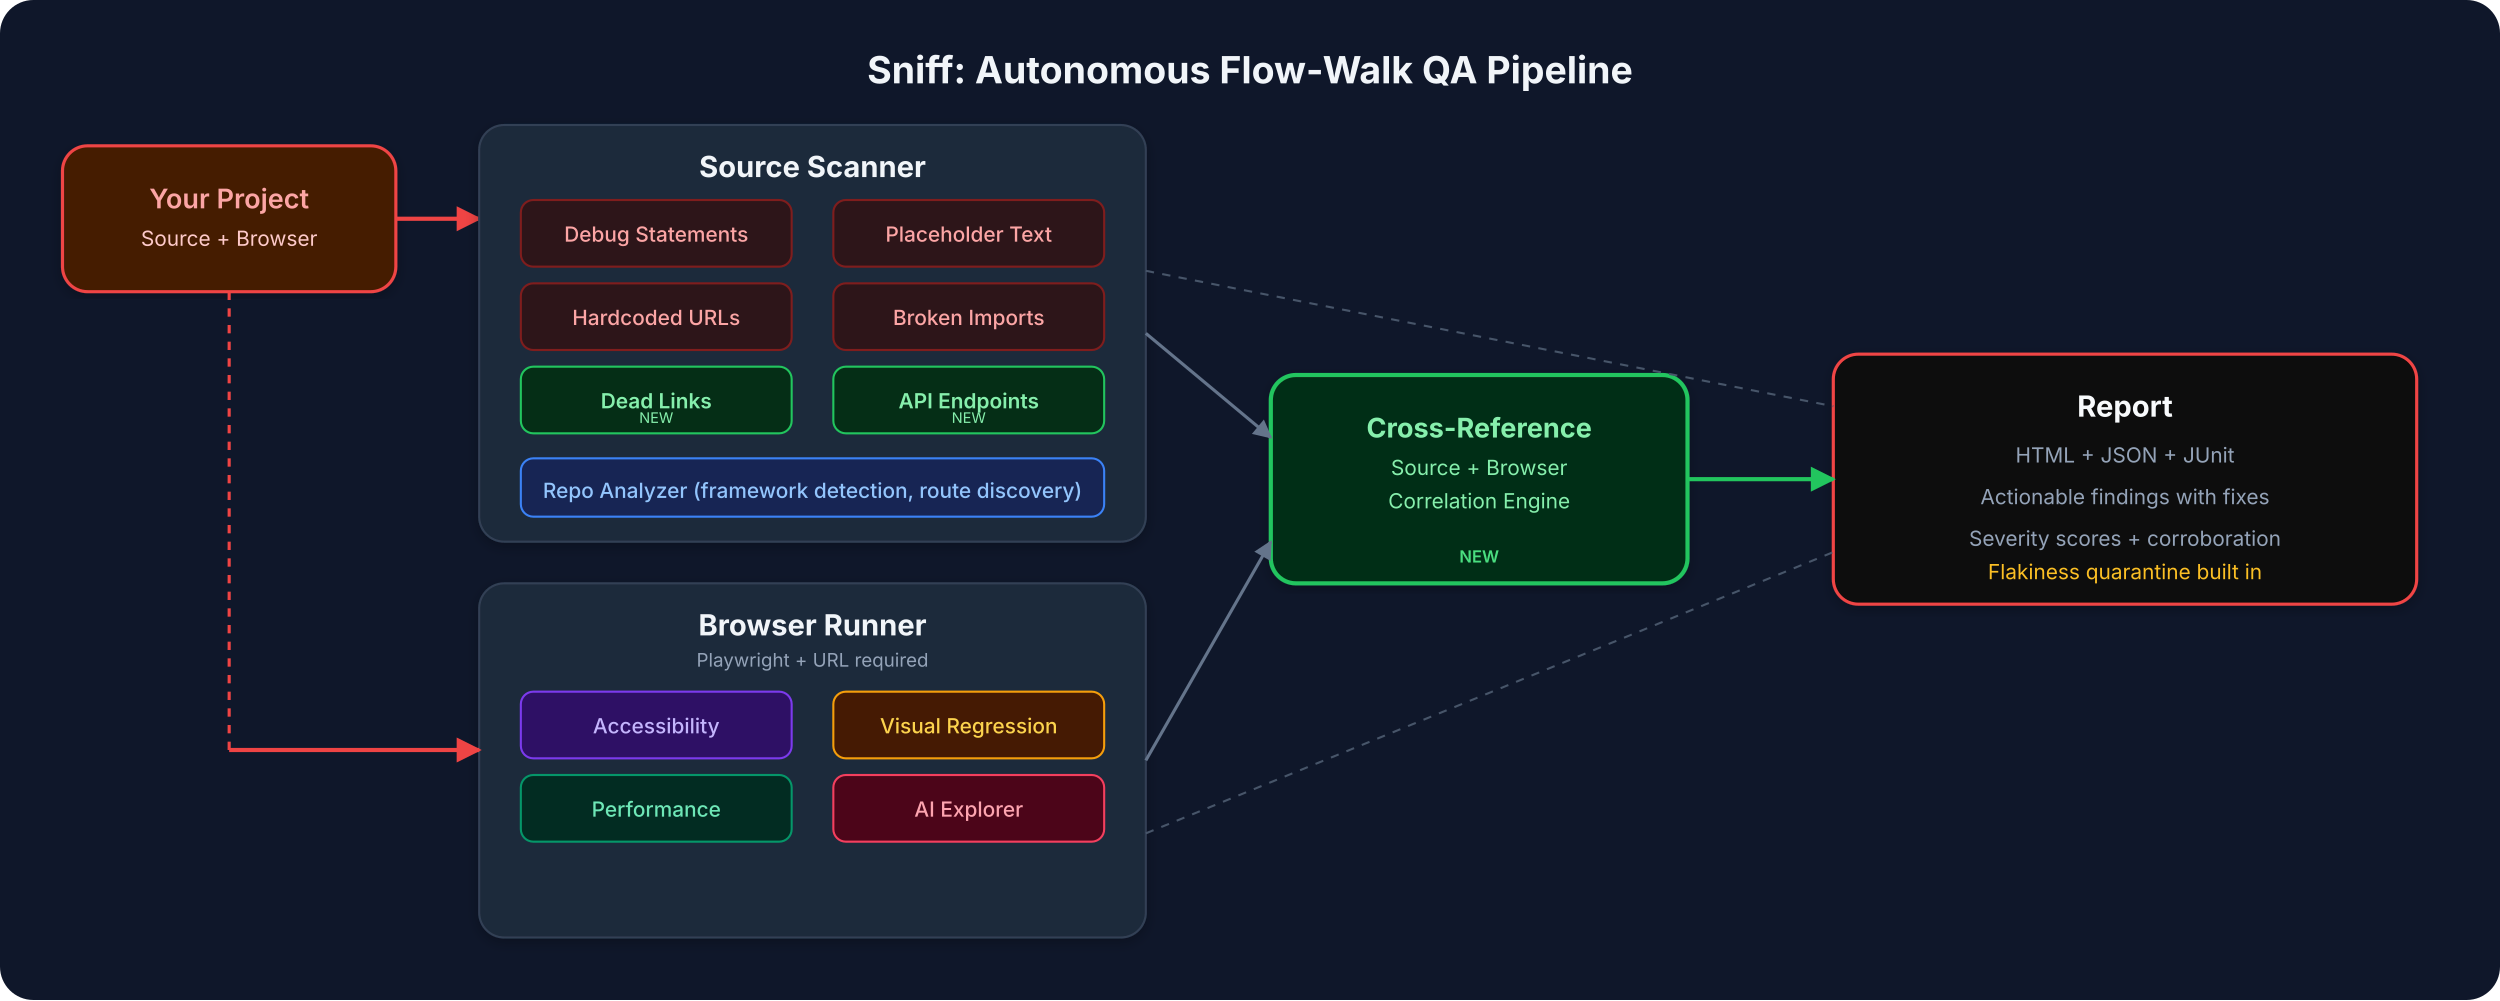
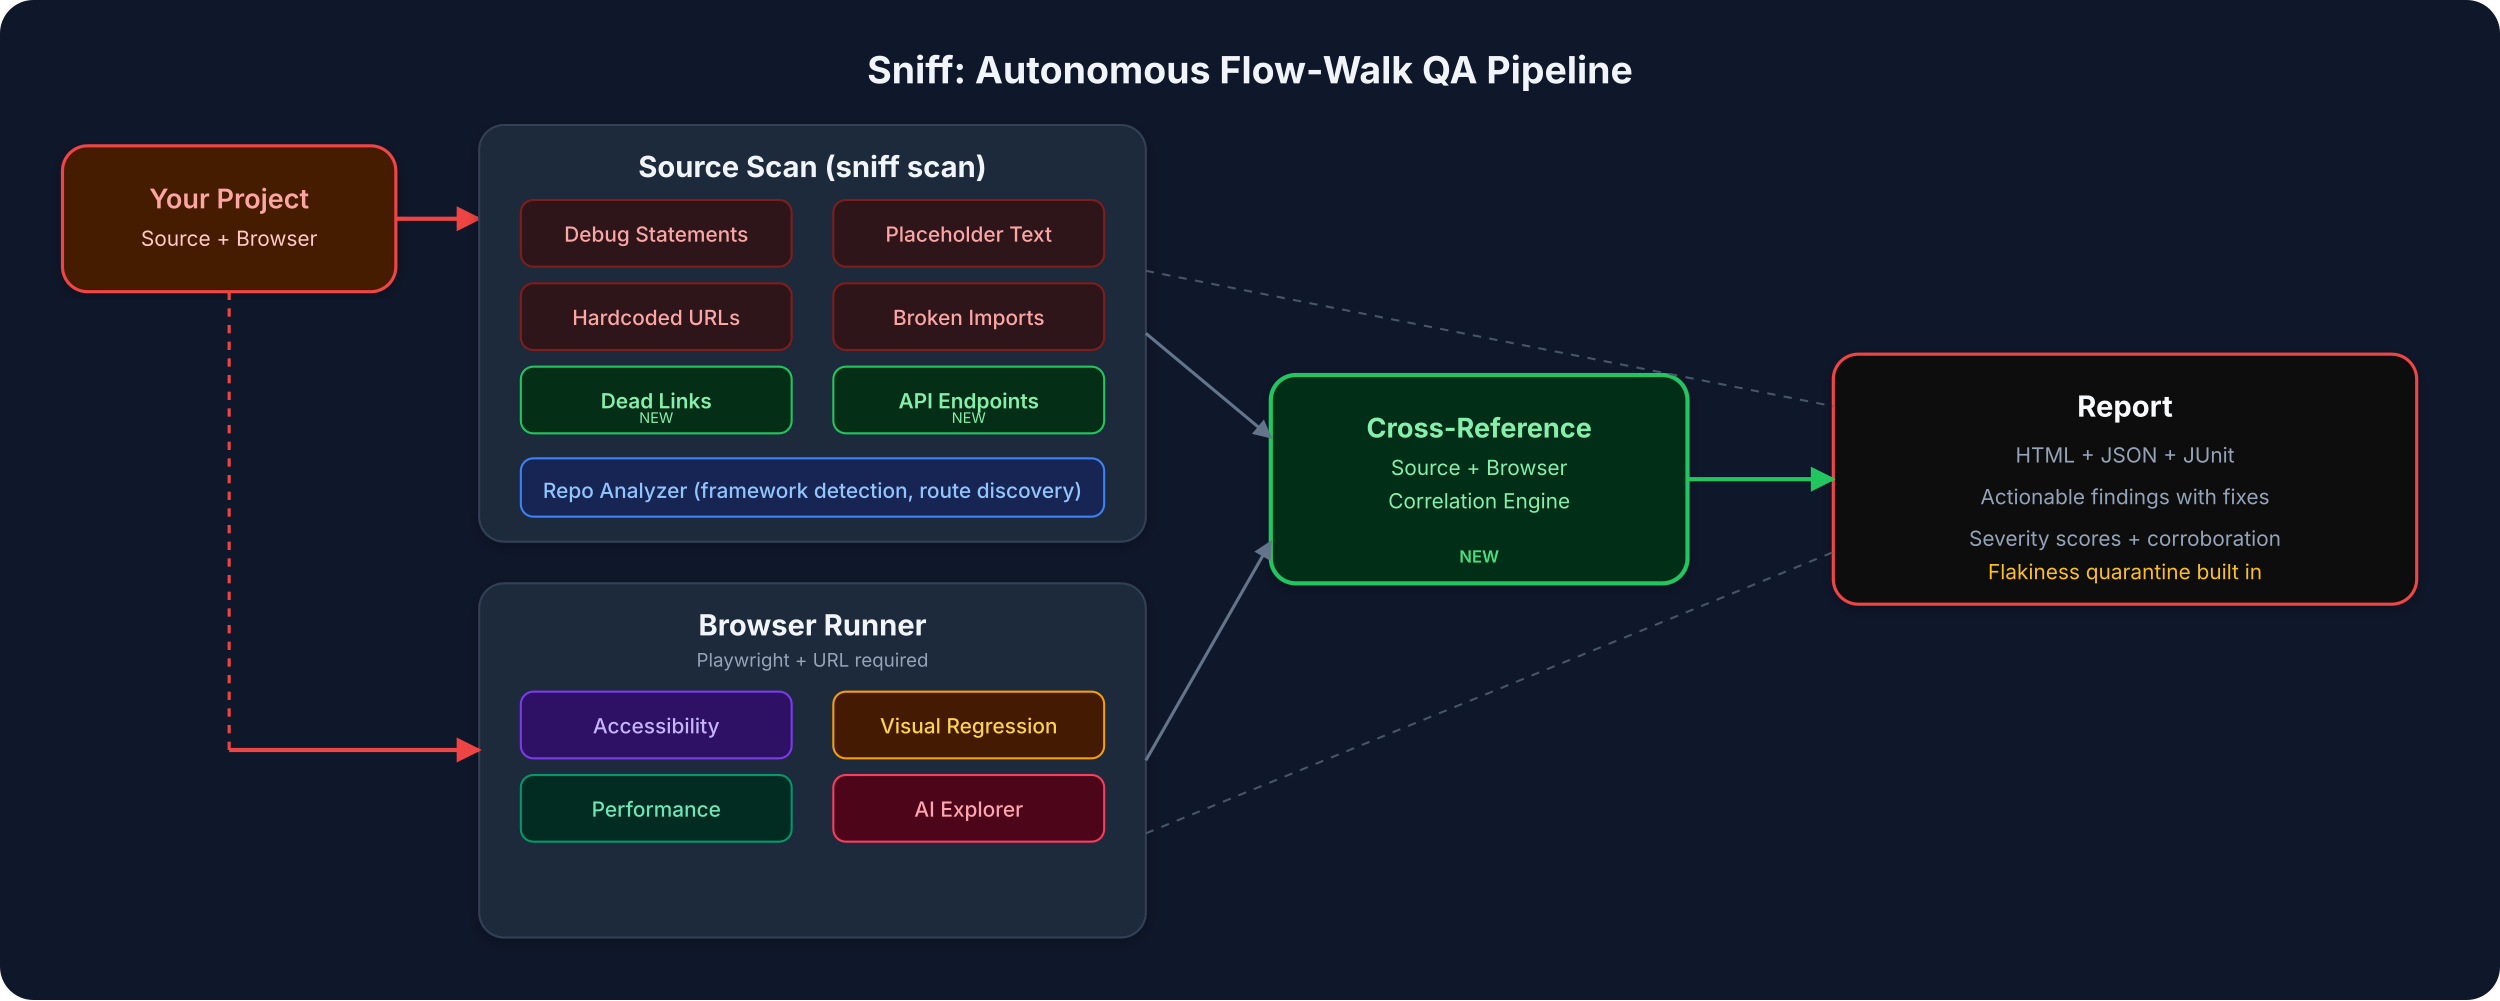
<svg xmlns="http://www.w3.org/2000/svg" viewBox="0 0 1200 480" font-family="-apple-system, system-ui, sans-serif">
  <defs>
    <filter id="shadow" x="-5%" y="-5%" width="110%" height="110%">
      <feDropShadow dx="0" dy="2" stdDeviation="3" flood-color="#00000040" />
    </filter>
  </defs>
  <rect width="1200" height="480" rx="16" fill="#0f172a" />
  <text x="600" y="40" text-anchor="middle" font-size="18" font-weight="700" fill="#f1f5f9">Sniff: Autonomous Flow-Walk QA Pipeline</text>
  <rect x="30" y="70" width="160" height="70" rx="12" fill="#451a03" stroke="#ef4444" stroke-width="1.5" filter="url(#shadow)" />
  <text x="110" y="100" text-anchor="middle" font-size="13" font-weight="600" fill="#fca5a5">Your Project</text>
  <text x="110" y="118" text-anchor="middle" font-size="10" fill="#fecaca">Source + Browser</text>
  <line x1="190" y1="105" x2="230" y2="105" stroke="#ef4444" stroke-width="2" marker-end="url(#arrowRed)" />
  <defs>
    <marker id="arrowRed" viewBox="0 0 10 10" refX="9" refY="5" markerWidth="6" markerHeight="6" orient="auto">
      <path d="M 0 0 L 10 5 L 0 10 z" fill="#ef4444" />
    </marker>
  </defs>
  <rect x="230" y="60" width="320" height="200" rx="12" fill="#1e293b" stroke="#334155" stroke-width="1" filter="url(#shadow)" />
-   <text x="390" y="85" text-anchor="middle" font-size="14" font-weight="700" fill="#f1f5f9">Source Scanner</text>
+   <text x="390" y="85" text-anchor="middle" font-size="14" font-weight="700" fill="#f1f5f9">Source Scan (sniff scan)</text>
  <rect x="250" y="96" width="130" height="32" rx="6" fill="#2d1519" stroke="#7f1d1d" stroke-width="1" />
  <text x="315" y="116" text-anchor="middle" font-size="10" font-weight="500" fill="#fca5a5">Debug Statements</text>
  <rect x="400" y="96" width="130" height="32" rx="6" fill="#2d1519" stroke="#7f1d1d" stroke-width="1" />
  <text x="465" y="116" text-anchor="middle" font-size="10" font-weight="500" fill="#fca5a5">Placeholder Text</text>
  <rect x="250" y="136" width="130" height="32" rx="6" fill="#2d1519" stroke="#7f1d1d" stroke-width="1" />
  <text x="315" y="156" text-anchor="middle" font-size="10" font-weight="500" fill="#fca5a5">Hardcoded URLs</text>
  <rect x="400" y="136" width="130" height="32" rx="6" fill="#2d1519" stroke="#7f1d1d" stroke-width="1" />
  <text x="465" y="156" text-anchor="middle" font-size="10" font-weight="500" fill="#fca5a5">Broken Imports</text>
  <rect x="250" y="176" width="130" height="32" rx="6" fill="#052e16" stroke="#22c55e" stroke-width="1" />
  <text x="315" y="196" text-anchor="middle" font-size="10" font-weight="600" fill="#86efac">Dead Links</text>
  <text x="315" y="203" text-anchor="middle" font-size="7" fill="#86efac">NEW</text>
  <rect x="400" y="176" width="130" height="32" rx="6" fill="#052e16" stroke="#22c55e" stroke-width="1" />
  <text x="465" y="196" text-anchor="middle" font-size="10" font-weight="600" fill="#86efac">API Endpoints</text>
  <text x="465" y="203" text-anchor="middle" font-size="7" fill="#86efac">NEW</text>
  <rect x="250" y="220" width="280" height="28" rx="6" fill="#172554" stroke="#3b82f6" stroke-width="1" />
  <text x="390" y="239" text-anchor="middle" font-size="10" font-weight="500" fill="#93c5fd">Repo Analyzer (framework detection, route discovery)</text>
  <rect x="230" y="280" width="320" height="170" rx="12" fill="#1e293b" stroke="#334155" stroke-width="1" filter="url(#shadow)" />
  <text x="390" y="305" text-anchor="middle" font-size="14" font-weight="700" fill="#f1f5f9">Browser Runner</text>
  <text x="390" y="320" text-anchor="middle" font-size="9" fill="#94a3b8">Playwright + URL required</text>
  <rect x="250" y="332" width="130" height="32" rx="6" fill="#2e1065" stroke="#7c3aed" stroke-width="1" />
  <text x="315" y="352" text-anchor="middle" font-size="10" font-weight="500" fill="#c4b5fd">Accessibility</text>
  <rect x="400" y="332" width="130" height="32" rx="6" fill="#451a03" stroke="#f59e0b" stroke-width="1" />
  <text x="465" y="352" text-anchor="middle" font-size="10" font-weight="500" fill="#fcd34d">Visual Regression</text>
  <rect x="250" y="372" width="130" height="32" rx="6" fill="#022c22" stroke="#059669" stroke-width="1" />
  <text x="315" y="392" text-anchor="middle" font-size="10" font-weight="500" fill="#6ee7b7">Performance</text>
  <rect x="400" y="372" width="130" height="32" rx="6" fill="#4c0519" stroke="#f43f5e" stroke-width="1" />
  <text x="465" y="392" text-anchor="middle" font-size="10" font-weight="500" fill="#fda4af">AI Explorer</text>
  <line x1="110" y1="140" x2="110" y2="360" stroke="#ef4444" stroke-width="1.5" stroke-dasharray="4" />
  <line x1="110" y1="360" x2="230" y2="360" stroke="#ef4444" stroke-width="2" marker-end="url(#arrowRed)" />
  <rect x="610" y="180" width="200" height="100" rx="12" fill="#052e16" stroke="#22c55e" stroke-width="2" filter="url(#shadow)" />
  <text x="710" y="210" text-anchor="middle" font-size="13" font-weight="700" fill="#86efac">Cross-Reference</text>
  <text x="710" y="228" text-anchor="middle" font-size="10" fill="#86efac">Source + Browser</text>
  <text x="710" y="244" text-anchor="middle" font-size="10" fill="#86efac">Correlation Engine</text>
  <text x="710" y="270" text-anchor="middle" font-size="8" font-weight="600" fill="#4ade80">NEW</text>
  <line x1="550" y1="160" x2="610" y2="210" stroke="#64748b" stroke-width="1.5" marker-end="url(#arrowGray)" />
  <line x1="550" y1="365" x2="610" y2="260" stroke="#64748b" stroke-width="1.5" marker-end="url(#arrowGray)" />
  <defs>
    <marker id="arrowGray" viewBox="0 0 10 10" refX="9" refY="5" markerWidth="6" markerHeight="6" orient="auto">
      <path d="M 0 0 L 10 5 L 0 10 z" fill="#64748b" />
    </marker>
  </defs>
  <rect x="880" y="170" width="280" height="120" rx="12" fill="#0c0a09" stroke="#ef4444" stroke-width="1.5" filter="url(#shadow)" />
  <text x="1020" y="200" text-anchor="middle" font-size="14" font-weight="700" fill="#f8fafc">Report</text>
  <text x="1020" y="222" text-anchor="middle" font-size="10" fill="#94a3b8">HTML + JSON + JUnit</text>
  <text x="1020" y="242" text-anchor="middle" font-size="10" fill="#94a3b8">Actionable findings with fixes</text>
  <text x="1020" y="262" text-anchor="middle" font-size="10" fill="#94a3b8">Severity scores + corroboration</text>
  <text x="1020" y="278" text-anchor="middle" font-size="10" fill="#fbbf24">Flakiness quarantine built in</text>
  <line x1="810" y1="230" x2="880" y2="230" stroke="#22c55e" stroke-width="2" marker-end="url(#arrowGreen)" />
  <defs>
    <marker id="arrowGreen" viewBox="0 0 10 10" refX="9" refY="5" markerWidth="6" markerHeight="6" orient="auto">
      <path d="M 0 0 L 10 5 L 0 10 z" fill="#22c55e" />
    </marker>
  </defs>
  <line x1="550" y1="130" x2="880" y2="195" stroke="#475569" stroke-width="1" stroke-dasharray="4" />
  <line x1="550" y1="400" x2="880" y2="265" stroke="#475569" stroke-width="1" stroke-dasharray="4" />
</svg>
